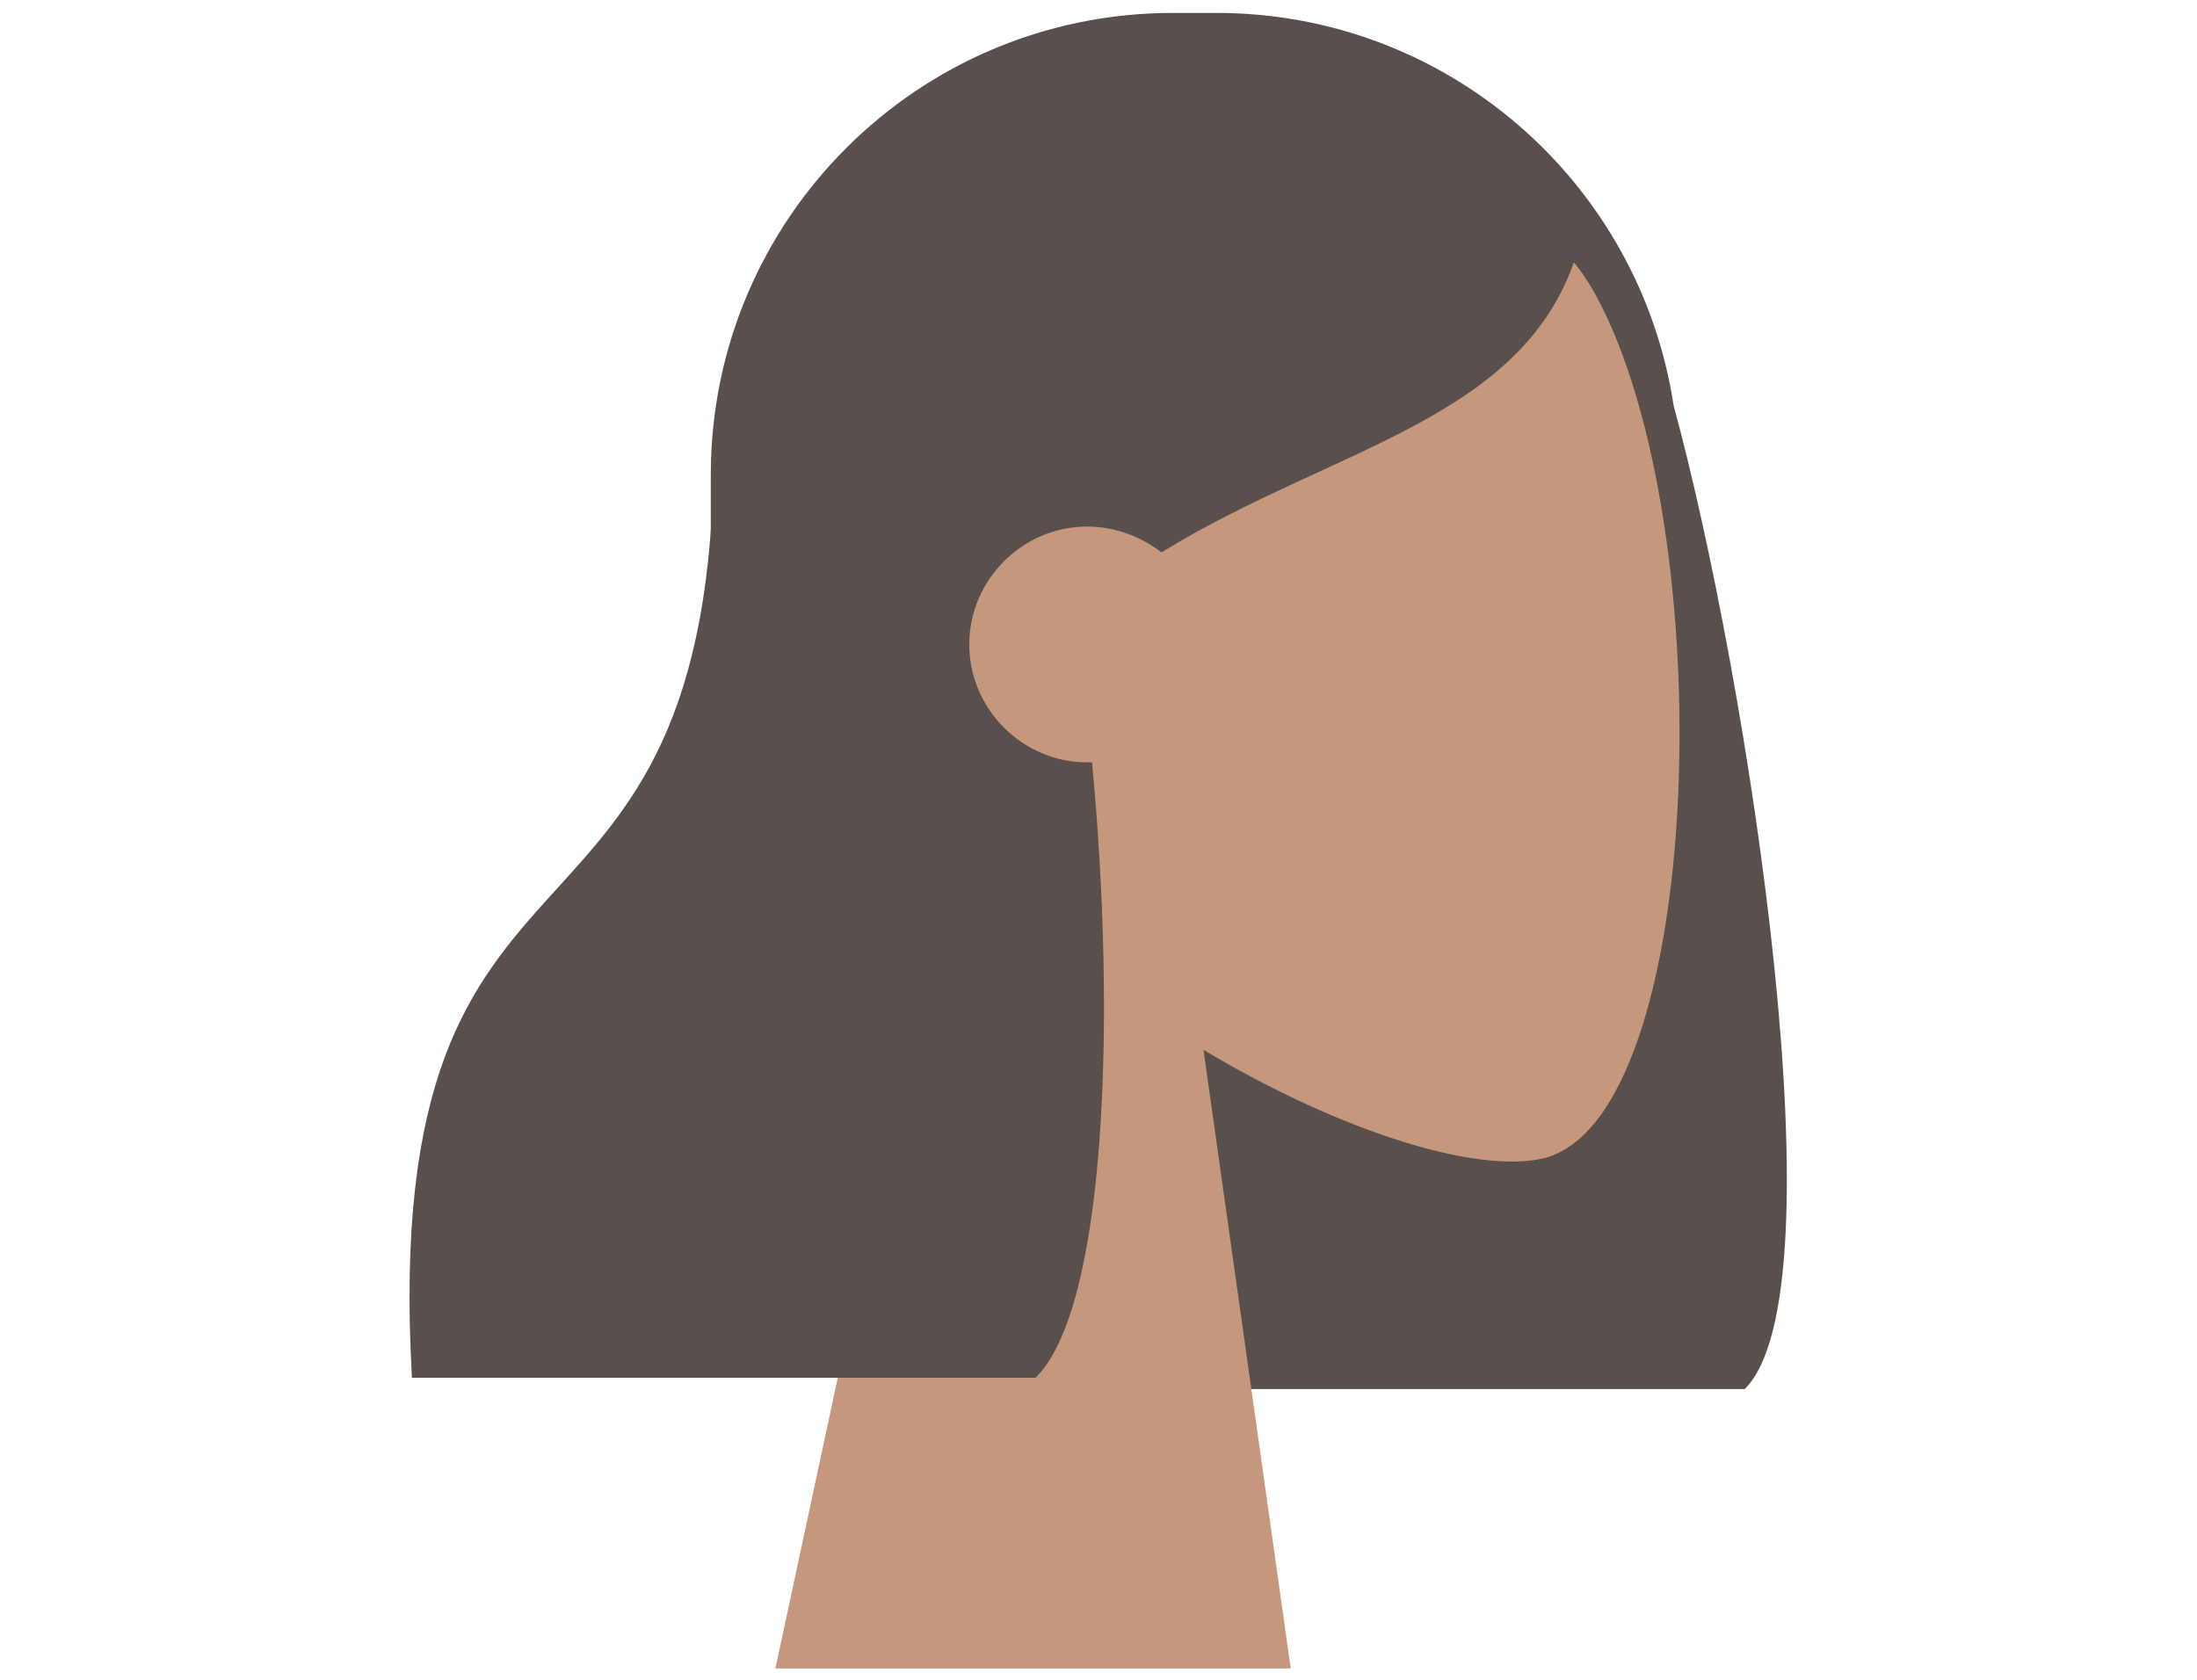
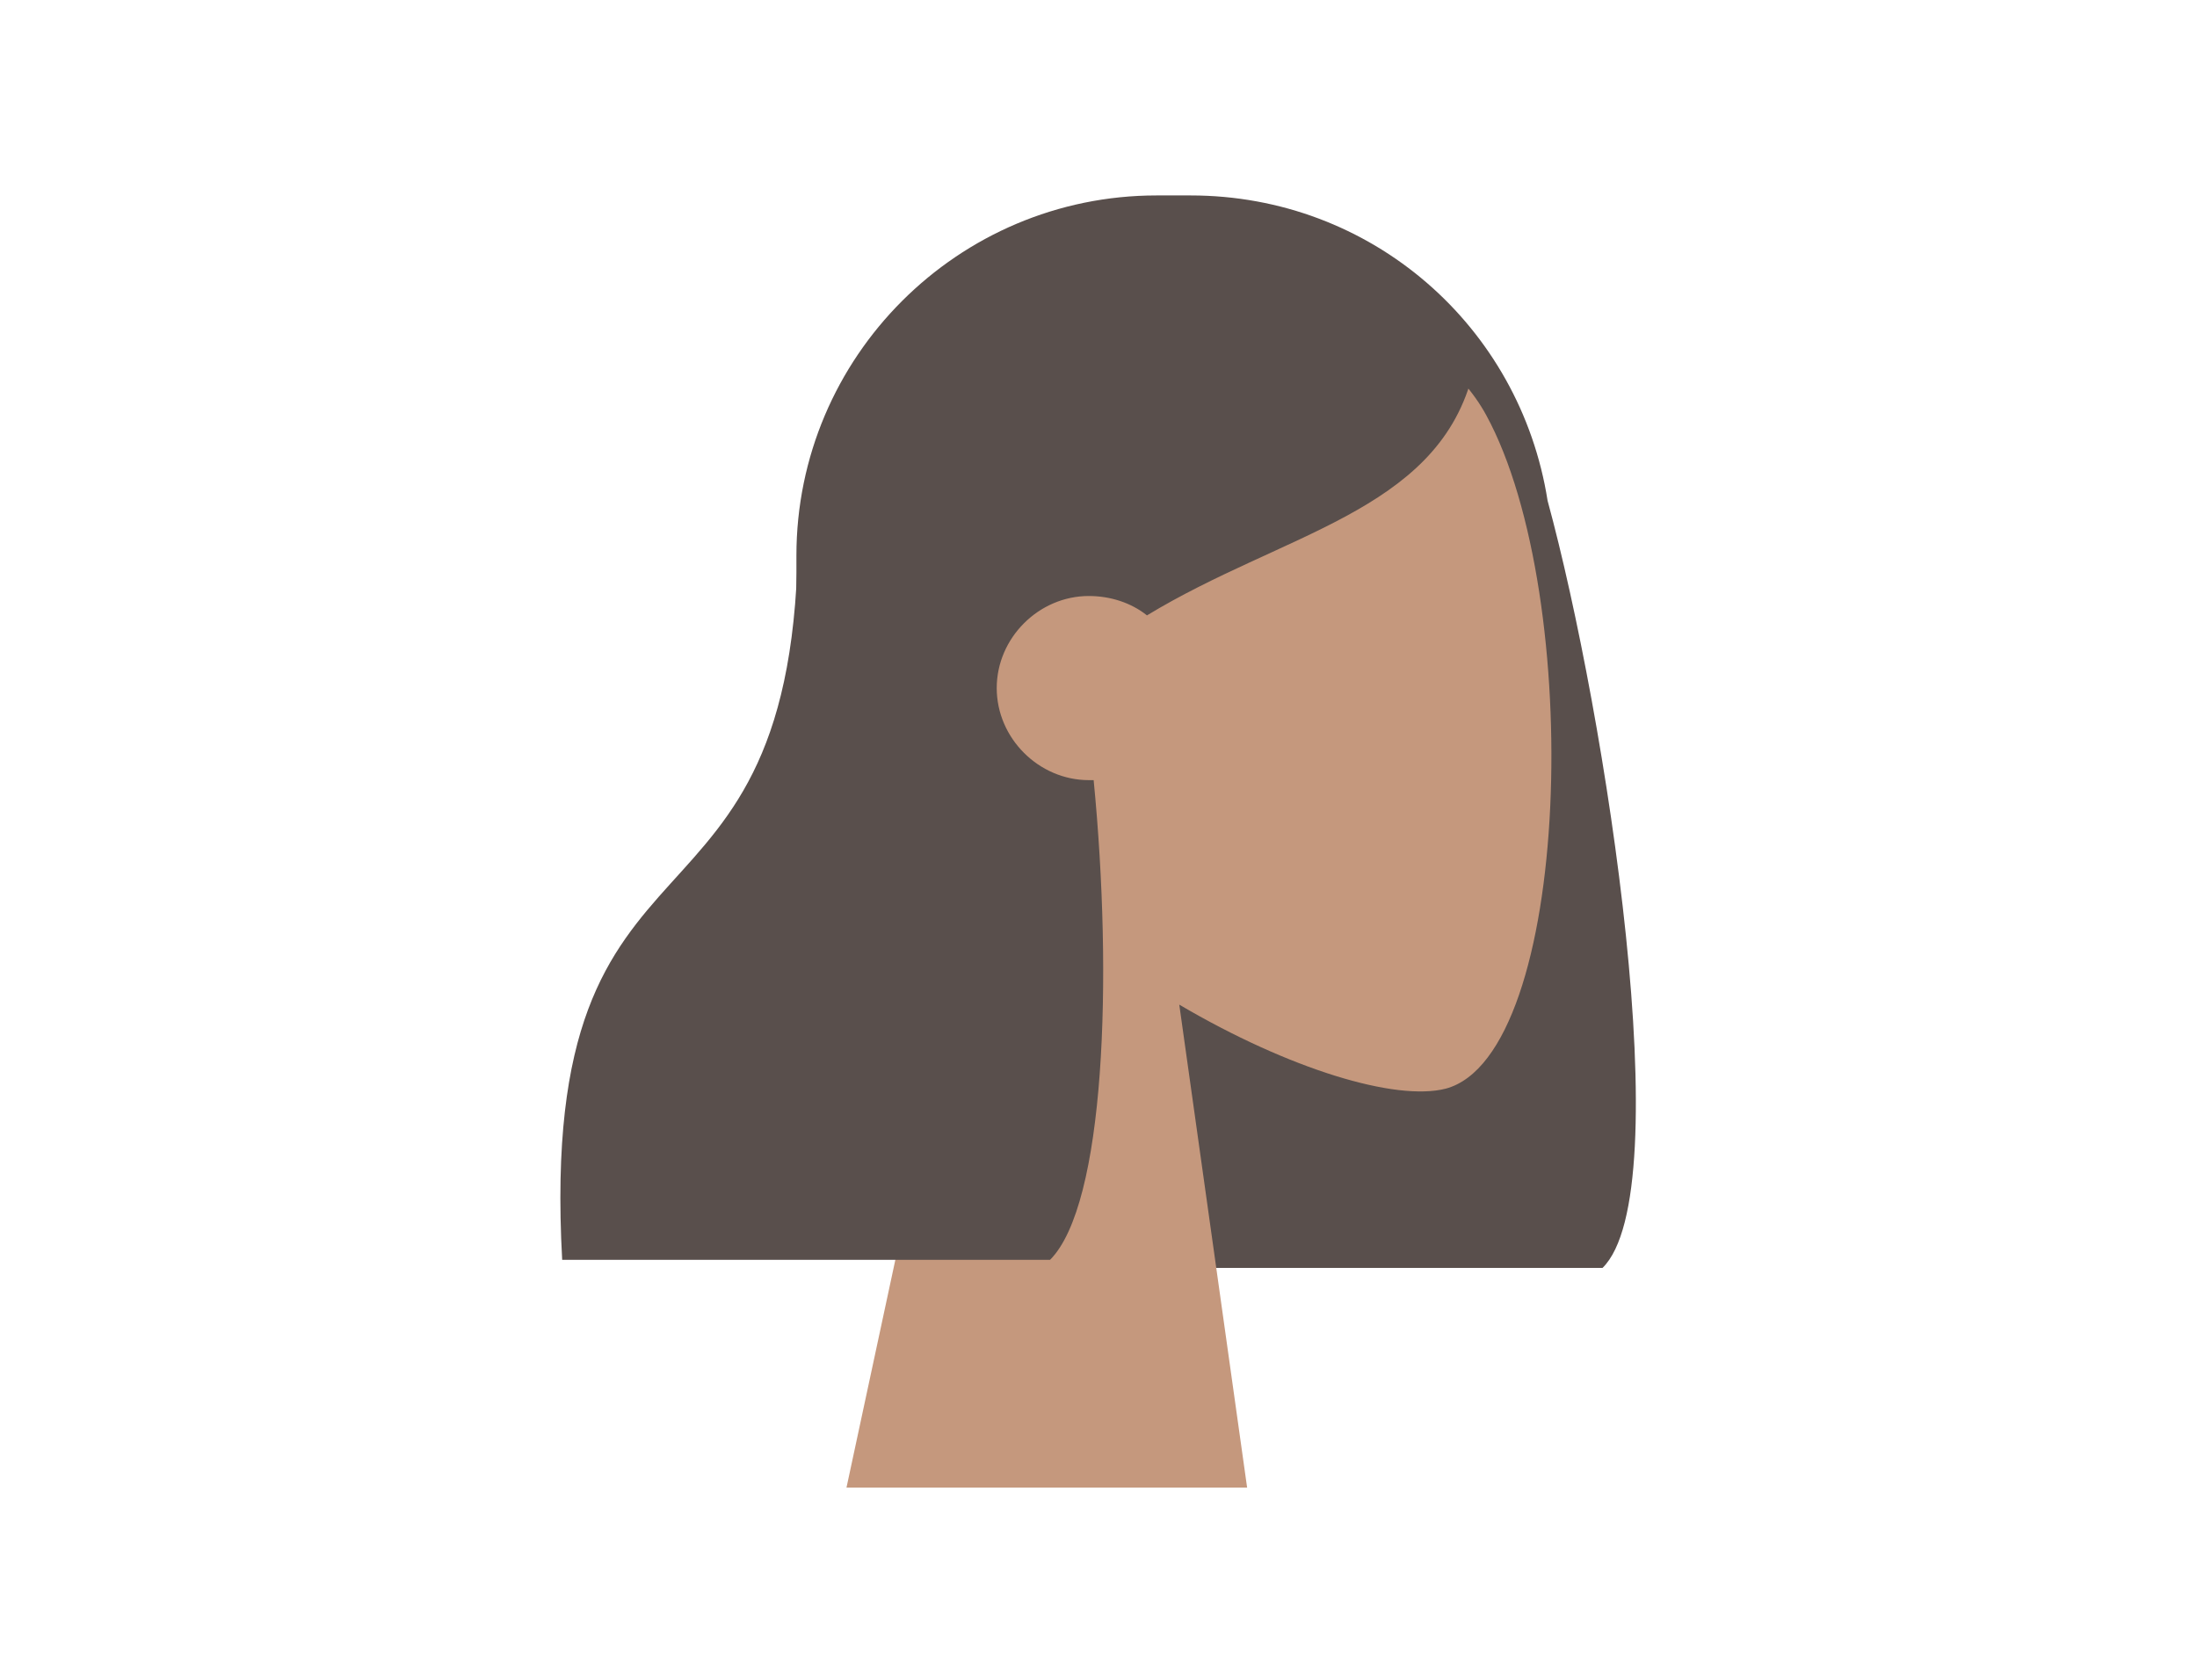
<svg xmlns="http://www.w3.org/2000/svg" version="1.1" id="Layer_1" x="0px" y="0px" viewBox="0 0 136 104" style="enable-background:new 0 0 136 104;" xml:space="preserve">
  <style type="text/css">
	.st0{fill-rule:evenodd;clip-rule:evenodd;fill:#594F4C;}
	.st1{fill-rule:evenodd;clip-rule:evenodd;fill:#C5987D;}
</style>
  <g id="Head_x2F_Front_x2F_Long">
-     <path id="Hair-Back" class="st0" d="M103.6,25.1C108.2,42,114.1,80,108,86H69.4c0-0.1,0-0.1,0-0.2C55.1,84.2,44,72,44,57.3V29.4   C44,13.6,56.8,0.8,72.6,0.8h2.7C89.6,0.8,101.5,11.3,103.6,25.1z" />
+     <path id="Hair-Back" class="st0" d="M95.8,31c3.6,13.2,8.2,42.8,3.4,47.5H69.1c0-0.1,0-0.1,0-0.2c-11.2-1.2-19.8-10.8-19.8-22.2   V34.4c0-12.3,10-22.3,22.3-22.3h2.1C84.9,12.1,94.1,20.2,95.8,31z" />
    <g id="Head" transform="translate(54, 31)">
-       <path class="st1" d="M5,21C-1.1,13.8-5.3,5-4.6-4.9c2-28.5,41.6-22.2,49.4-7.8s6.8,50.8-3.2,53.4c-4,1-12.4-1.5-21.1-6.7l5.4,38.3    H-6L5,21z" />
+       <path class="st1" d="M7,21c-4.8-5.6-8-12.5-7.5-20.2C1-21.4,31.9-16.5,38-5.3s5.3,39.6-2.5,41.7c-3.1,0.8-9.7-1.2-16.5-5.2    l4.2,29.9H-1.6L7,21z" />
    </g>
-     <path id="Hair-Front" class="st0" d="M67.6,47.2C69.1,63,68.5,81,64.1,85.3H25.5C23.4,48,44.2,62.4,44.2,27.3   c1.3-1.3,2.5-2.5,3.7-3.6l0-1C54.5,8.9,63,2.1,73.3,2.1c15.4,0,20.3,7.2,24.4,13.3C94.6,26,82.6,27.6,71.9,34.2   c-1.3-1-2.9-1.6-4.6-1.6c-4,0-7.3,3.3-7.3,7.3s3.3,7.3,7.3,7.3C67.4,47.2,67.5,47.2,67.6,47.2z" />
+     <path id="Hair-Front" class="st0" d="M67.7,48.3C68.9,60.6,68.4,74.6,65,78H34.8c-1.6-29.1,14.6-17.9,14.6-45.3c1-1,2-2,2.9-2.8   v-0.8c5.2-10.8,11.8-16.1,19.8-16.1c12,0,15.8,5.6,19,10.4C88.8,31.7,79.4,33,71,38.1c-1-0.8-2.3-1.2-3.6-1.2   c-3.1,0-5.7,2.6-5.7,5.7c0,3.1,2.6,5.7,5.7,5.7C67.5,48.3,67.6,48.3,67.7,48.3z" />
  </g>
</svg>
